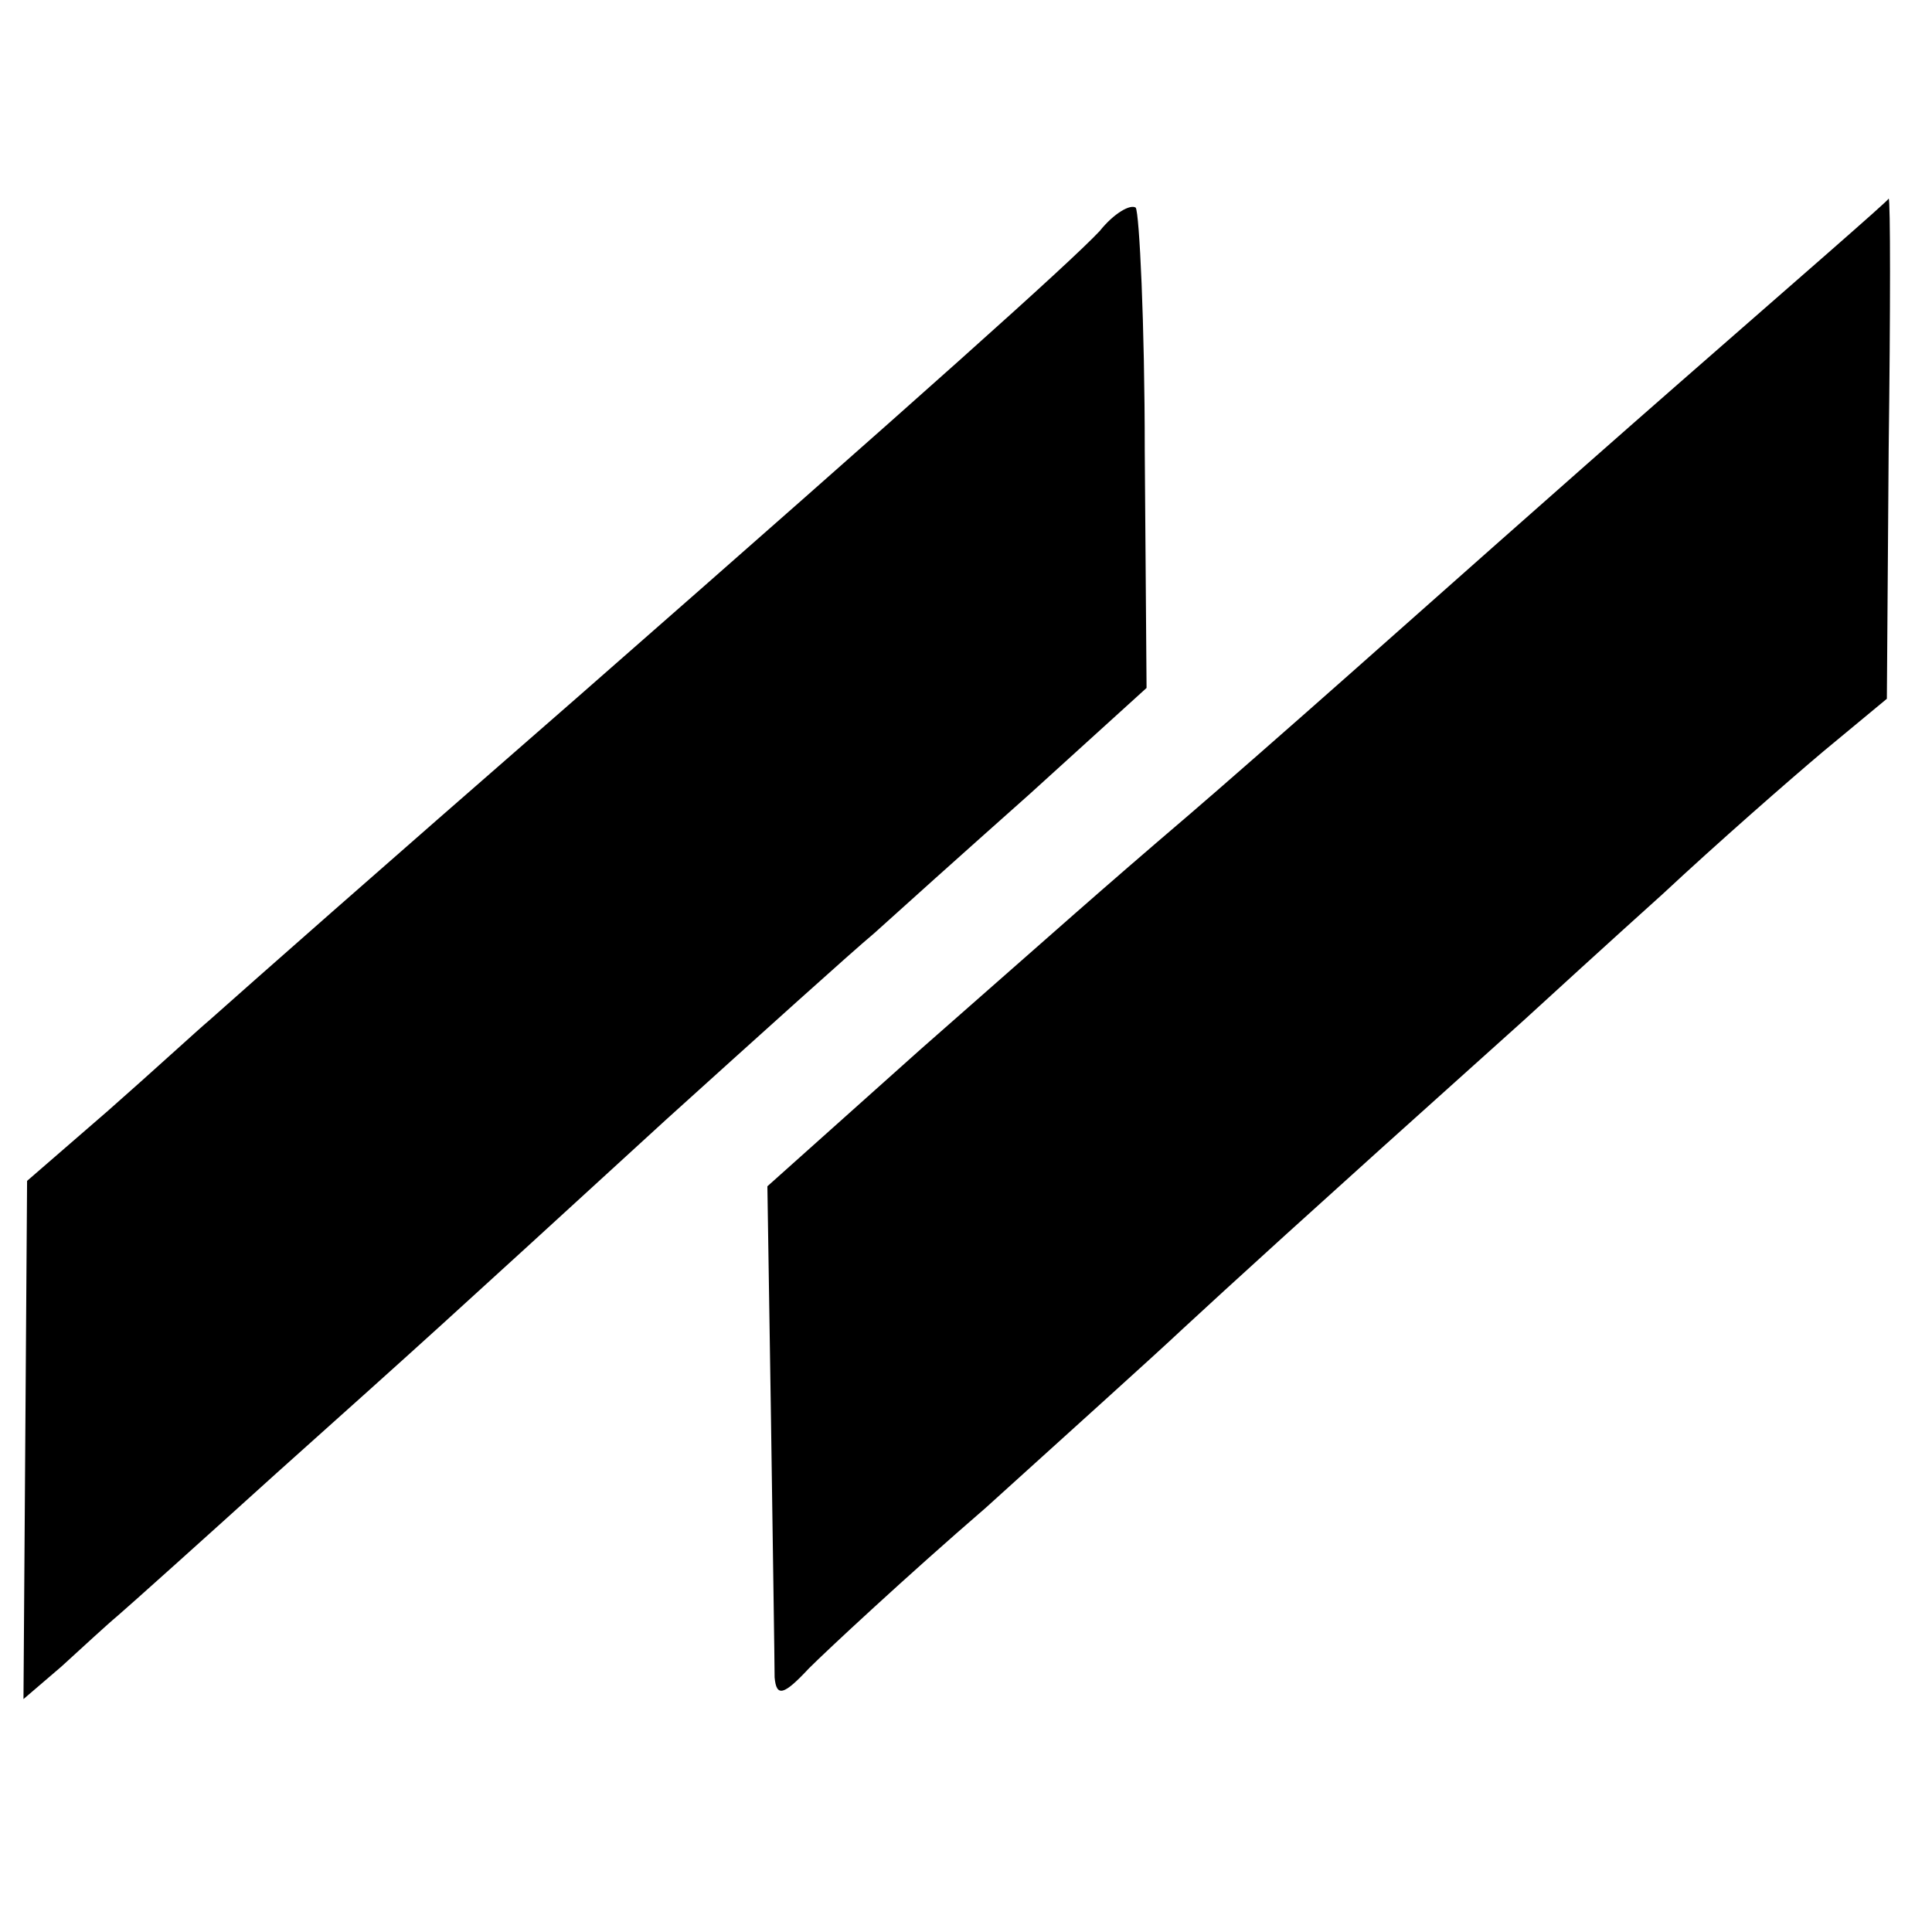
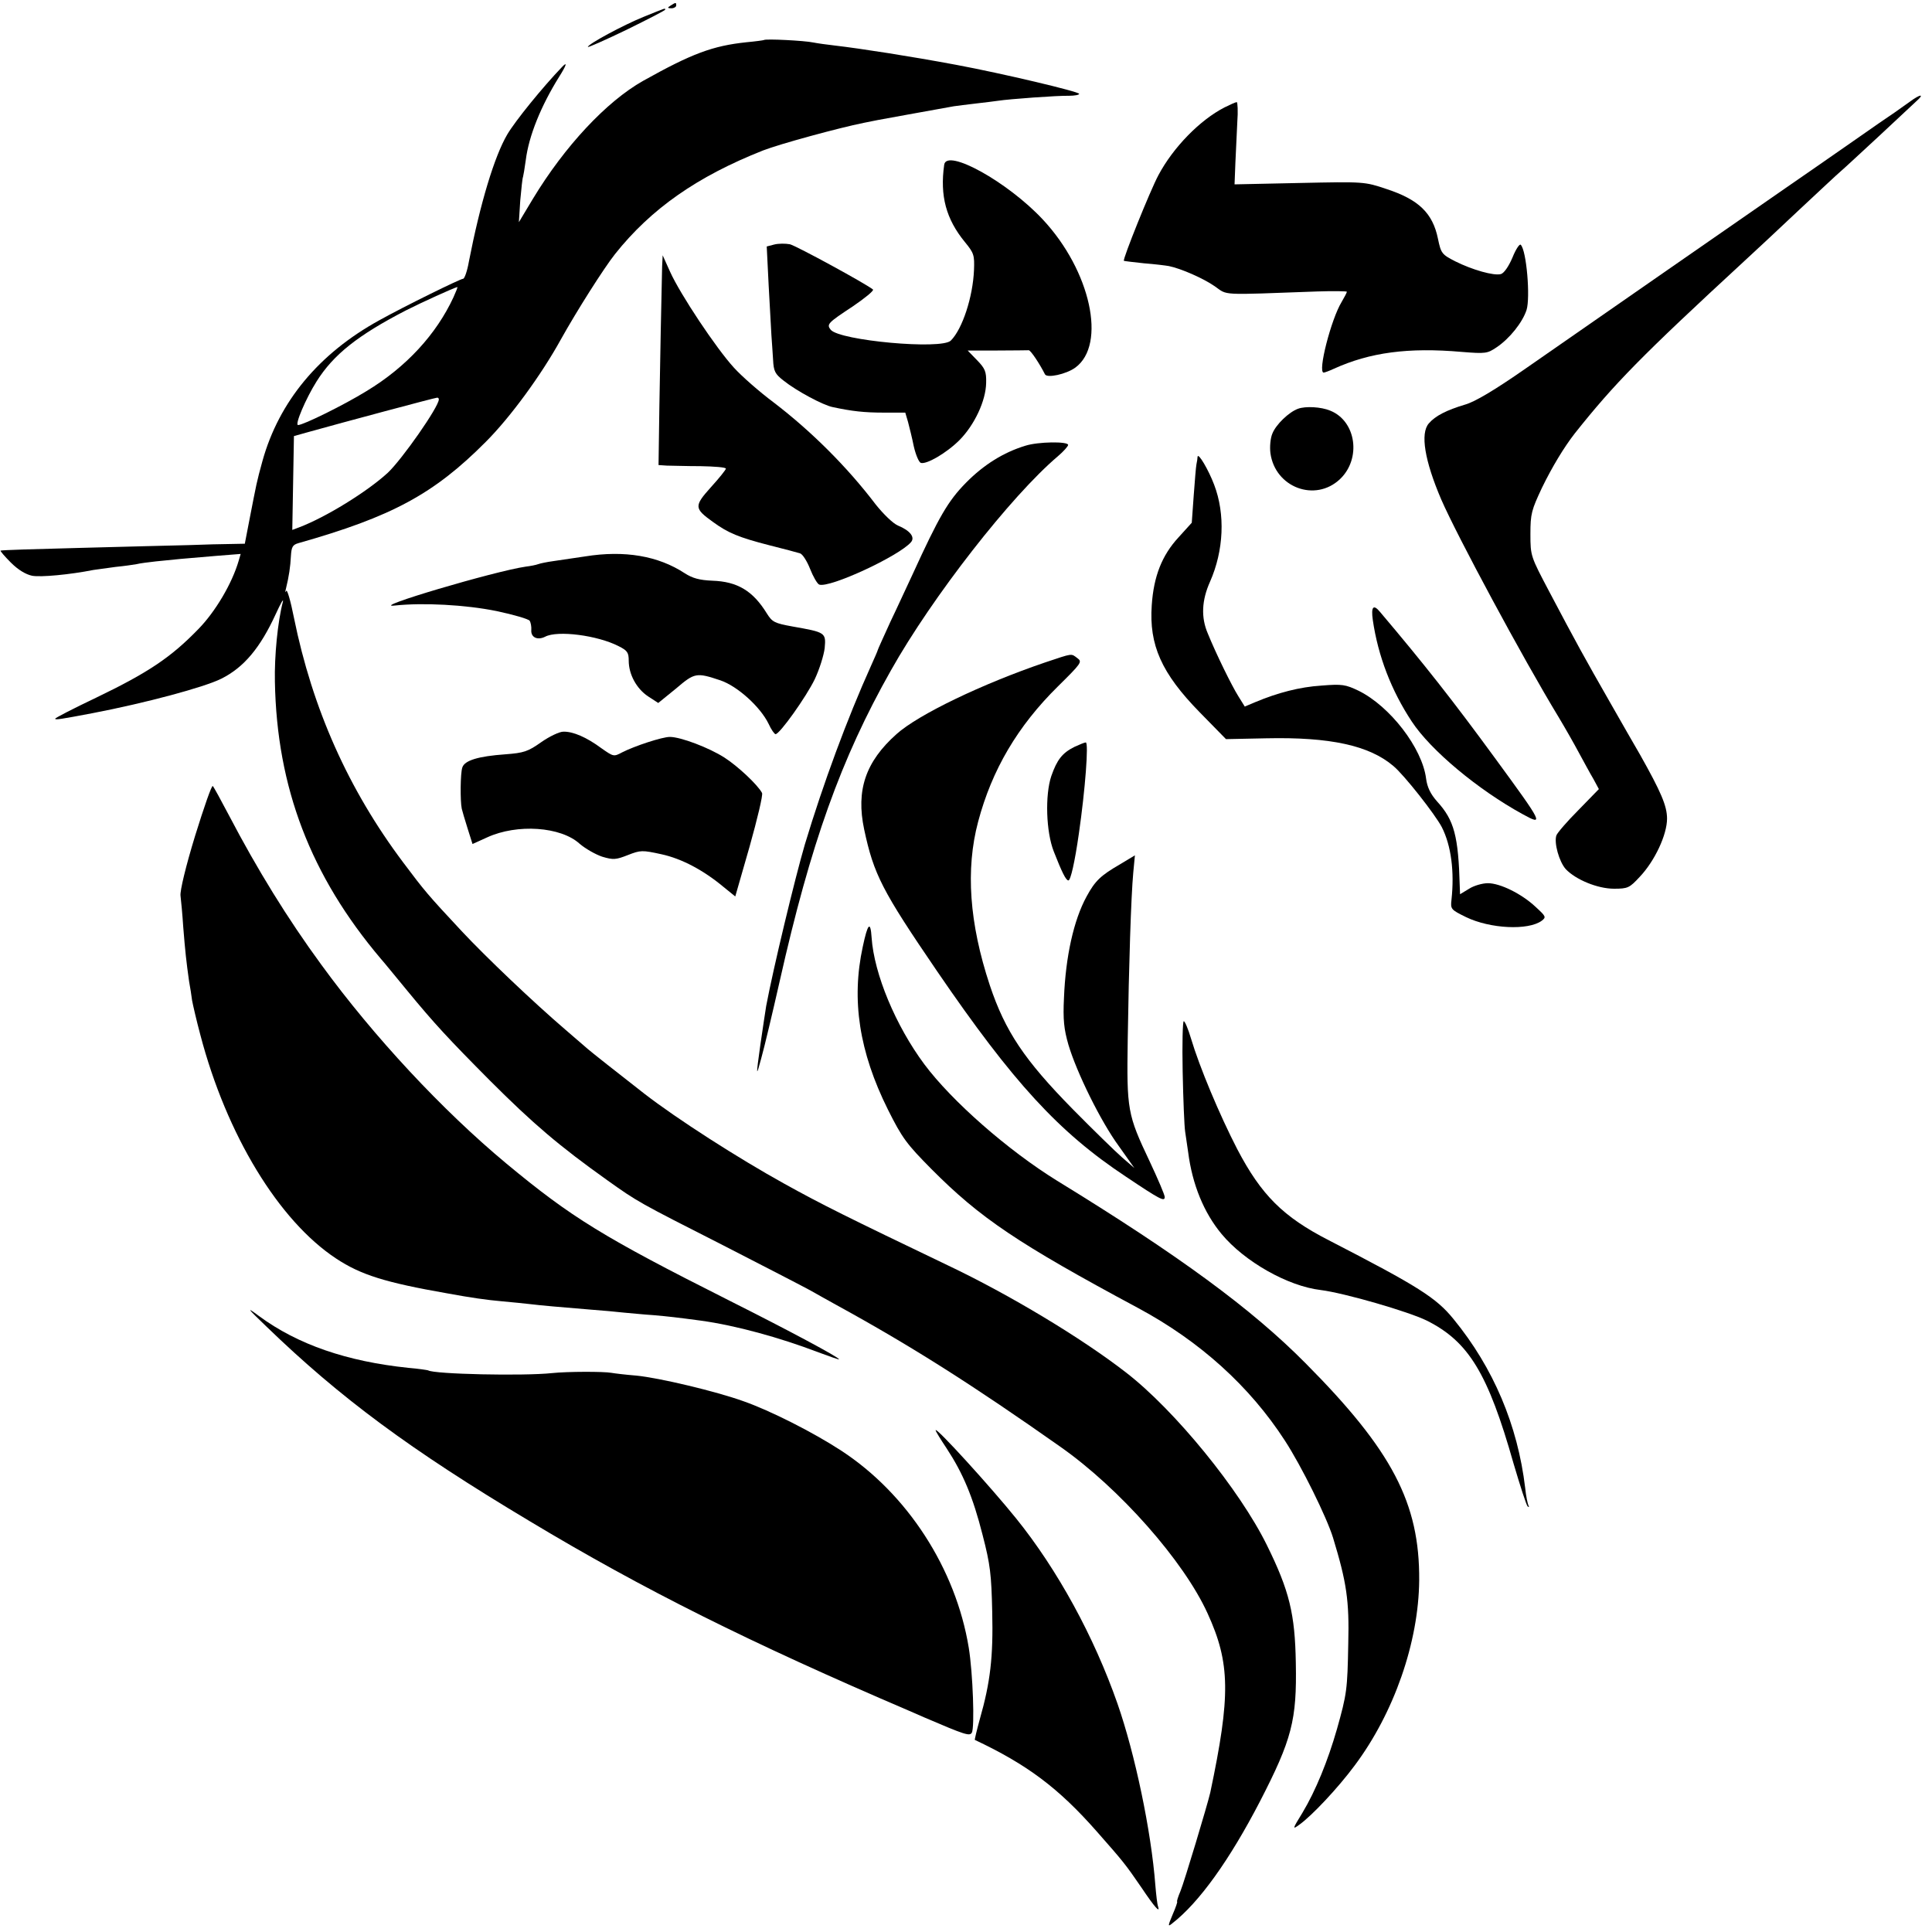
- <svg xmlns="http://www.w3.org/2000/svg" version="1.0" width="107pt" height="107pt" viewBox="0 0 107 107" preserveAspectRatio="xMidYMid meet">
-   <g transform="translate(0,107) scale(0.1,-0.1)" fill="#000000" stroke="none">
-     <path d="M609 942 c-17 -18 -95 -88 -289 -258 -117 -102 -177 -155 -204 -179 -6 -5 -31 -28 -56 -50 l-45 -39 -1 -144 -1 -143 21 18 c11 10 25 23 31 28 7 6 46 41 88 79 86 77 86 77 216 196 52 47 103 93 115 103 11 10 50 45 86 77 l65 59 -1 131 c0 71 -3 132 -5 135 -3 2 -12 -3 -20 -13z" />
-     <path d="M929 857 c-64 -56 -145 -128 -180 -159 -35 -31 -75 -66 -89 -78 -55 -47 -68 -59 -150 -131 l-85 -76 2 -129 c1 -71 2 -135 2 -143 1 -11 5 -10 19 5 10 10 54 51 98 89 43 39 92 83 109 99 26 24 63 58 189 171 12 11 47 43 77 70 30 28 70 63 89 79 l35 29 1 138 c1 77 1 139 0 139 0 -1 -53 -47 -117 -103z" />
+ <svg xmlns="http://www.w3.org/2000/svg" version="1.0" width="700pt" height="700pt" viewBox="0 0 700 700" preserveAspectRatio="xMidYMid meet">
+   <g transform="translate(0,700) scale(0.1,-0.1)" fill="#000000" stroke="none">
+     <path d="M2430 6980 c-13 -8 -12 -10 3 -10 9 0 17 5 17 10 0 12 -1 12 -20 0z" />
+     <path d="M2332 6939 c-74 -30 -202 -99 -202 -109 0 -3 63 25 140 62 77 38 140 70 140 73 0 6 6 8 -78 -26z" />
+     <path d="M2768 6855 c-2 -1 -30 -5 -63 -8 -123 -13 -198 -41 -375 -140 -133 -75 -284 -237 -399 -427 l-51 -85 5 79 c4 44 8 82 10 85 1 3 6 31 10 61 11 88 55 196 121 302 26 41 31 57 11 36 -72 -75 -170 -196 -199 -245 -47 -80 -98 -250 -139 -460 -6 -35 -16 -63 -21 -63 -10 0 -213 -100 -303 -150 -220 -121 -364 -295 -424 -510 -22 -80 -21 -79 -47 -212 l-17 -88 -51 -1 c-28 0 -96 -2 -151 -4 -55 -1 -230 -6 -390 -10 -160 -4 -291 -8 -293 -10 -2 -1 15 -21 37 -43 27 -27 54 -43 77 -48 31 -6 137 4 223 21 13 2 49 7 80 11 31 3 65 8 76 10 11 3 43 7 70 10 28 3 68 7 90 9 22 2 80 7 129 11 l88 7 -7 -24 c-24 -83 -85 -186 -147 -249 -99 -102 -181 -157 -370 -248 -82 -39 -148 -73 -148 -76 0 -5 19 -2 135 20 193 37 405 94 467 125 82 41 141 112 197 234 18 39 29 59 26 45 -19 -73 -31 -197 -29 -290 7 -383 129 -703 384 -1004 10 -11 53 -64 96 -116 98 -119 148 -173 299 -325 157 -157 251 -237 425 -361 111 -79 111 -79 422 -237 146 -75 288 -148 315 -163 26 -15 68 -38 93 -52 272 -149 494 -290 812 -514 215 -151 447 -414 533 -603 83 -181 84 -299 10 -650 -11 -47 -94 -323 -108 -357 -9 -21 -14 -38 -12 -38 2 0 -5 -21 -16 -46 -18 -43 -18 -46 -2 -33 98 76 208 230 318 442 116 225 134 295 130 502 -3 177 -23 261 -105 427 -99 201 -334 489 -510 625 -161 125 -422 282 -645 388 -363 174 -456 220 -593 296 -168 93 -388 234 -507 326 -105 82 -185 145 -205 162 -14 12 -50 43 -80 69 -119 102 -289 264 -377 358 -124 133 -134 145 -212 249 -199 265 -329 557 -396 887 -12 61 -25 105 -28 97 -4 -8 -4 -4 -1 8 11 45 16 79 18 118 2 33 6 41 27 47 339 96 491 178 679 367 90 90 202 244 272 371 58 104 155 257 196 309 131 165 299 282 537 376 59 23 275 82 365 100 14 3 36 7 50 10 20 4 188 34 276 50 12 2 48 6 80 10 33 4 69 8 81 10 38 6 215 19 256 18 20 0 37 3 37 7 0 8 -279 74 -445 105 -166 31 -346 59 -440 70 -27 3 -63 8 -78 11 -32 7 -174 14 -179 9z m-1125 -932 c-62 -134 -171 -253 -315 -340 -81 -50 -229 -123 -248 -123 -13 0 28 96 67 158 61 97 149 167 323 257 59 30 174 82 187 85 2 0 -5 -17 -14 -37z m-53 -370 c0 -27 -133 -217 -185 -266 -74 -68 -224 -161 -322 -198 l-24 -9 3 170 3 170 50 14 c125 35 461 125 468 125 4 1 7 -2 7 -6z" />
+     <path d="M6919 6631 c-20 -14 -45 -32 -55 -39 -11 -7 -82 -56 -159 -110 -77 -54 -183 -127 -235 -163 -117 -81 -715 -496 -942 -654 -112 -78 -184 -121 -220 -131 -67 -20 -108 -41 -131 -68 -32 -36 -15 -136 45 -276 57 -131 295 -574 425 -788 24 -40 57 -98 74 -130 17 -31 40 -74 52 -94 l20 -37 -74 -76 c-41 -41 -77 -83 -80 -92 -9 -27 10 -95 34 -122 36 -38 115 -71 175 -71 50 0 56 3 93 43 55 58 99 153 99 211 0 46 -22 97 -98 232 -16 27 -65 113 -109 190 -91 159 -123 217 -219 399 -68 129 -69 130 -69 210 0 74 4 87 42 168 37 76 80 147 119 197 144 181 241 280 615 625 36 33 125 116 197 184 73 68 141 132 152 141 12 10 73 67 137 126 64 60 125 117 136 127 32 28 15 27 -24 -2z" />
+     <path d="M4437 6611 c-90 -46 -187 -146 -240 -246 -30 -56 -130 -305 -125 -310 2 -1 35 -5 73 -9 39 -3 79 -8 90 -10 44 -9 124 -44 166 -73 49 -34 13 -32 372 -19 59 2 107 1 107 -1 0 -3 -9 -20 -19 -37 -38 -62 -88 -256 -65 -256 3 0 20 6 37 14 130 59 269 78 463 61 87 -7 93 -6 127 17 46 31 93 89 108 135 14 45 0 215 -21 236 -4 5 -18 -16 -30 -46 -14 -33 -31 -57 -42 -60 -25 -7 -103 15 -165 46 -49 25 -52 29 -63 82 -19 93 -70 142 -186 180 -80 27 -82 27 -316 22 l-235 -5 3 77 c2 42 5 109 7 149 3 39 1 72 -2 72 -4 0 -24 -9 -44 -19z" />
+     <path d="M3421 6403 c-16 -113 7 -197 75 -280 33 -40 35 -48 33 -101 -4 -98 -42 -214 -84 -256 -34 -34 -402 0 -435 39 -16 20 -11 25 80 85 44 30 77 57 73 61 -24 20 -277 158 -301 164 -16 3 -42 3 -57 -1 l-27 -7 7 -141 c4 -77 9 -159 10 -181 2 -22 4 -62 6 -88 2 -42 7 -52 38 -76 46 -37 143 -89 178 -96 70 -15 114 -20 186 -20 l77 0 10 -34 c5 -19 15 -59 21 -89 7 -30 18 -56 25 -59 20 -7 93 35 141 83 54 55 95 142 96 207 1 41 -4 52 -33 82 l-34 35 107 0 c59 0 110 1 114 1 7 1 41 -51 59 -87 7 -15 77 0 110 24 114 83 56 351 -118 537 -127 136 -349 259 -357 198z" />
+     <path d="M2399 6035 c-3 -130 -7 -326 -10 -510 l-3 -210 30 -2 c16 0 71 -2 122 -2 50 -1 92 -4 92 -9 0 -4 -24 -34 -54 -67 -62 -69 -61 -77 7 -126 55 -40 93 -56 206 -85 52 -13 101 -26 110 -29 9 -3 25 -28 36 -56 11 -28 26 -54 33 -57 37 -14 291 104 333 154 15 18 -4 42 -48 60 -18 8 -52 41 -80 76 -104 137 -234 266 -370 370 -51 38 -116 95 -144 126 -64 70 -194 265 -231 347 l-27 60 -2 -40z" />
+     <path d="M4703 5519 c-33 -12 -80 -57 -93 -90 -7 -16 -10 -48 -7 -71 17 -124 162 -179 252 -94 78 74 59 210 -35 248 -33 14 -90 17 -117 7z" />
+     <path d="M3715 5385 c-79 -24 -151 -69 -215 -134 -65 -66 -98 -123 -194 -333 -19 -40 -54 -117 -80 -171 -25 -55 -46 -101 -46 -103 0 -2 -11 -27 -24 -56 -87 -193 -173 -426 -240 -648 -36 -123 -114 -447 -140 -585 -3 -18 -12 -79 -21 -140 -16 -115 -16 -121 3 -50 11 39 41 165 67 280 112 498 222 806 403 1126 150 267 436 633 605 776 20 17 37 36 37 41 0 13 -108 12 -155 -3z" />
+     <path d="M4339 5345 c0 -5 -2 -18 -4 -27 -2 -9 -6 -61 -10 -114 l-7 -98 -48 -53 c-60 -65 -90 -141 -97 -246 -10 -144 35 -246 174 -388 l95 -97 146 3 c231 5 373 -26 460 -100 39 -32 152 -176 176 -222 34 -67 46 -161 35 -263 -4 -34 -2 -36 53 -63 87 -42 225 -49 274 -13 17 13 15 16 -22 50 -51 48 -129 86 -173 86 -20 0 -51 -9 -68 -20 l-33 -20 -1 28 c-5 183 -20 240 -82 308 -24 27 -36 52 -40 83 -14 111 -131 262 -244 318 -48 23 -60 25 -135 19 -79 -5 -159 -26 -240 -60 l-38 -16 -23 37 c-24 38 -81 154 -111 228 -25 58 -22 120 8 187 50 113 56 245 15 352 -20 53 -58 118 -60 101z" />
+     <path d="M2120 4984 c-41 -6 -93 -14 -115 -17 -22 -3 -47 -8 -55 -11 -8 -3 -28 -7 -45 -9 -112 -16 -571 -152 -475 -141 102 11 256 3 369 -20 62 -13 116 -29 120 -35 4 -6 7 -22 6 -34 -2 -26 22 -38 50 -24 45 24 190 5 266 -34 32 -16 37 -23 37 -53 0 -49 28 -101 70 -129 l37 -24 64 52 c68 58 74 59 161 30 62 -21 145 -96 175 -158 9 -20 21 -37 25 -37 15 0 111 135 142 199 17 36 33 87 36 113 5 56 3 57 -116 78 -66 12 -74 16 -94 48 -50 81 -106 115 -197 118 -47 2 -72 9 -100 27 -96 63 -218 84 -361 61z" />
+     <path d="M4974 4753 c19 -130 67 -255 141 -367 69 -105 241 -248 402 -336 78 -43 74 -35 -98 200 -155 212 -259 344 -419 533 -24 29 -33 19 -26 -30z" />
+     <path d="M3787 4600 c-229 -78 -460 -189 -539 -260 -112 -100 -147 -203 -117 -345 35 -164 65 -222 265 -515 275 -402 440 -582 683 -743 124 -83 141 -92 141 -74 0 8 -25 66 -55 130 -80 169 -83 185 -79 442 4 265 12 517 20 603 l6 63 -53 -32 c-71 -41 -91 -60 -122 -117 -47 -86 -76 -218 -82 -367 -4 -80 0 -114 16 -170 30 -101 117 -278 183 -368 l56 -79 -45 39 c-24 21 -104 99 -178 174 -175 178 -245 282 -301 450 -74 224 -88 419 -42 592 50 188 143 346 289 490 84 83 89 89 71 102 -24 18 -15 19 -117 -15z" />
+     <path d="M1961 4311 c-48 -34 -63 -39 -130 -44 -98 -7 -148 -22 -156 -48 -7 -20 -8 -120 -2 -149 2 -8 11 -40 21 -71 l18 -57 53 24 c109 50 267 39 335 -23 21 -18 58 -39 82 -47 40 -12 50 -11 93 6 46 18 52 18 121 3 74 -16 153 -58 226 -119 l42 -34 52 181 c28 100 49 187 45 194 -16 30 -89 98 -136 128 -56 36 -159 75 -198 75 -28 0 -128 -33 -173 -56 -30 -16 -31 -16 -75 15 -54 40 -103 61 -138 60 -14 0 -50 -17 -80 -38z" />
+     <path d="M3893 4294 c-44 -22 -63 -46 -84 -106 -23 -69 -19 -202 9 -273 29 -74 44 -105 53 -105 8 0 23 65 38 170 23 159 36 330 25 330 -5 0 -23 -8 -41 -16z" />
+     <path d="M707 3972 c-34 -111 -55 -199 -53 -217 2 -16 7 -68 10 -115 7 -87 11 -124 21 -195 4 -22 9 -53 11 -70 3 -16 16 -73 30 -125 95 -362 284 -673 492 -810 89 -59 179 -87 402 -126 87 -16 143 -24 200 -29 36 -3 81 -8 100 -10 40 -5 111 -11 220 -20 41 -3 96 -8 122 -11 25 -2 72 -7 105 -9 57 -5 83 -8 173 -20 124 -17 285 -61 426 -115 41 -15 74 -27 74 -25 0 7 -179 103 -400 214 -455 229 -570 300 -805 495 -231 192 -481 460 -671 721 -121 165 -232 345 -334 540 -29 55 -55 103 -59 107 -4 4 -32 -77 -64 -180z" />
+     <path d="M3126 3570 c-42 -193 -13 -381 91 -590 52 -104 68 -125 158 -216 176 -177 312 -269 750 -504 223 -120 403 -283 530 -479 60 -92 152 -278 175 -353 49 -161 59 -227 55 -383 -3 -167 -5 -182 -41 -310 -33 -115 -77 -223 -125 -303 -37 -60 -37 -62 -11 -43 45 32 140 133 200 214 143 191 232 447 234 671 2 280 -98 471 -412 787 -194 196 -458 390 -900 661 -178 110 -381 288 -481 422 -104 140 -182 327 -191 459 -4 62 -14 52 -32 -33z" />
+     <path d="M4285 3118 c2 -101 6 -199 9 -218 3 -19 8 -53 11 -75 15 -117 57 -219 121 -296 83 -100 240 -189 359 -203 87 -11 318 -78 385 -111 151 -76 221 -190 314 -518 24 -81 46 -150 51 -155 5 -4 6 -2 3 3 -3 6 -9 34 -12 64 -27 227 -115 435 -259 611 -63 78 -128 119 -452 286 -166 85 -245 164 -332 330 -65 126 -137 298 -168 402 -10 34 -22 62 -26 62 -4 0 -6 -82 -4 -182z" />
+     <path d="M966 2193 c266 -257 519 -445 954 -705 411 -247 798 -440 1375 -687 11 -5 36 -16 55 -24 147 -63 163 -68 171 -55 11 18 4 216 -11 308 -47 287 -223 558 -462 714 -101 66 -257 145 -354 179 -100 36 -306 85 -389 93 -38 3 -79 8 -90 10 -27 5 -159 5 -215 -1 -103 -11 -428 -4 -449 10 -3 1 -35 6 -71 9 -222 23 -401 84 -542 188 -47 35 -44 30 28 -39z" />
+     <path d="M3390 1818 c0 -4 18 -33 40 -66 59 -90 95 -175 130 -313 28 -108 32 -143 35 -279 4 -164 -7 -256 -45 -389 -11 -40 -19 -74 -18 -75 189 -89 303 -174 442 -332 97 -110 104 -119 161 -202 49 -73 69 -95 61 -70 -3 7 -7 42 -10 78 -15 197 -74 476 -137 657 -85 243 -217 485 -367 671 -91 113 -292 334 -292 320z" />
  </g>
</svg>
